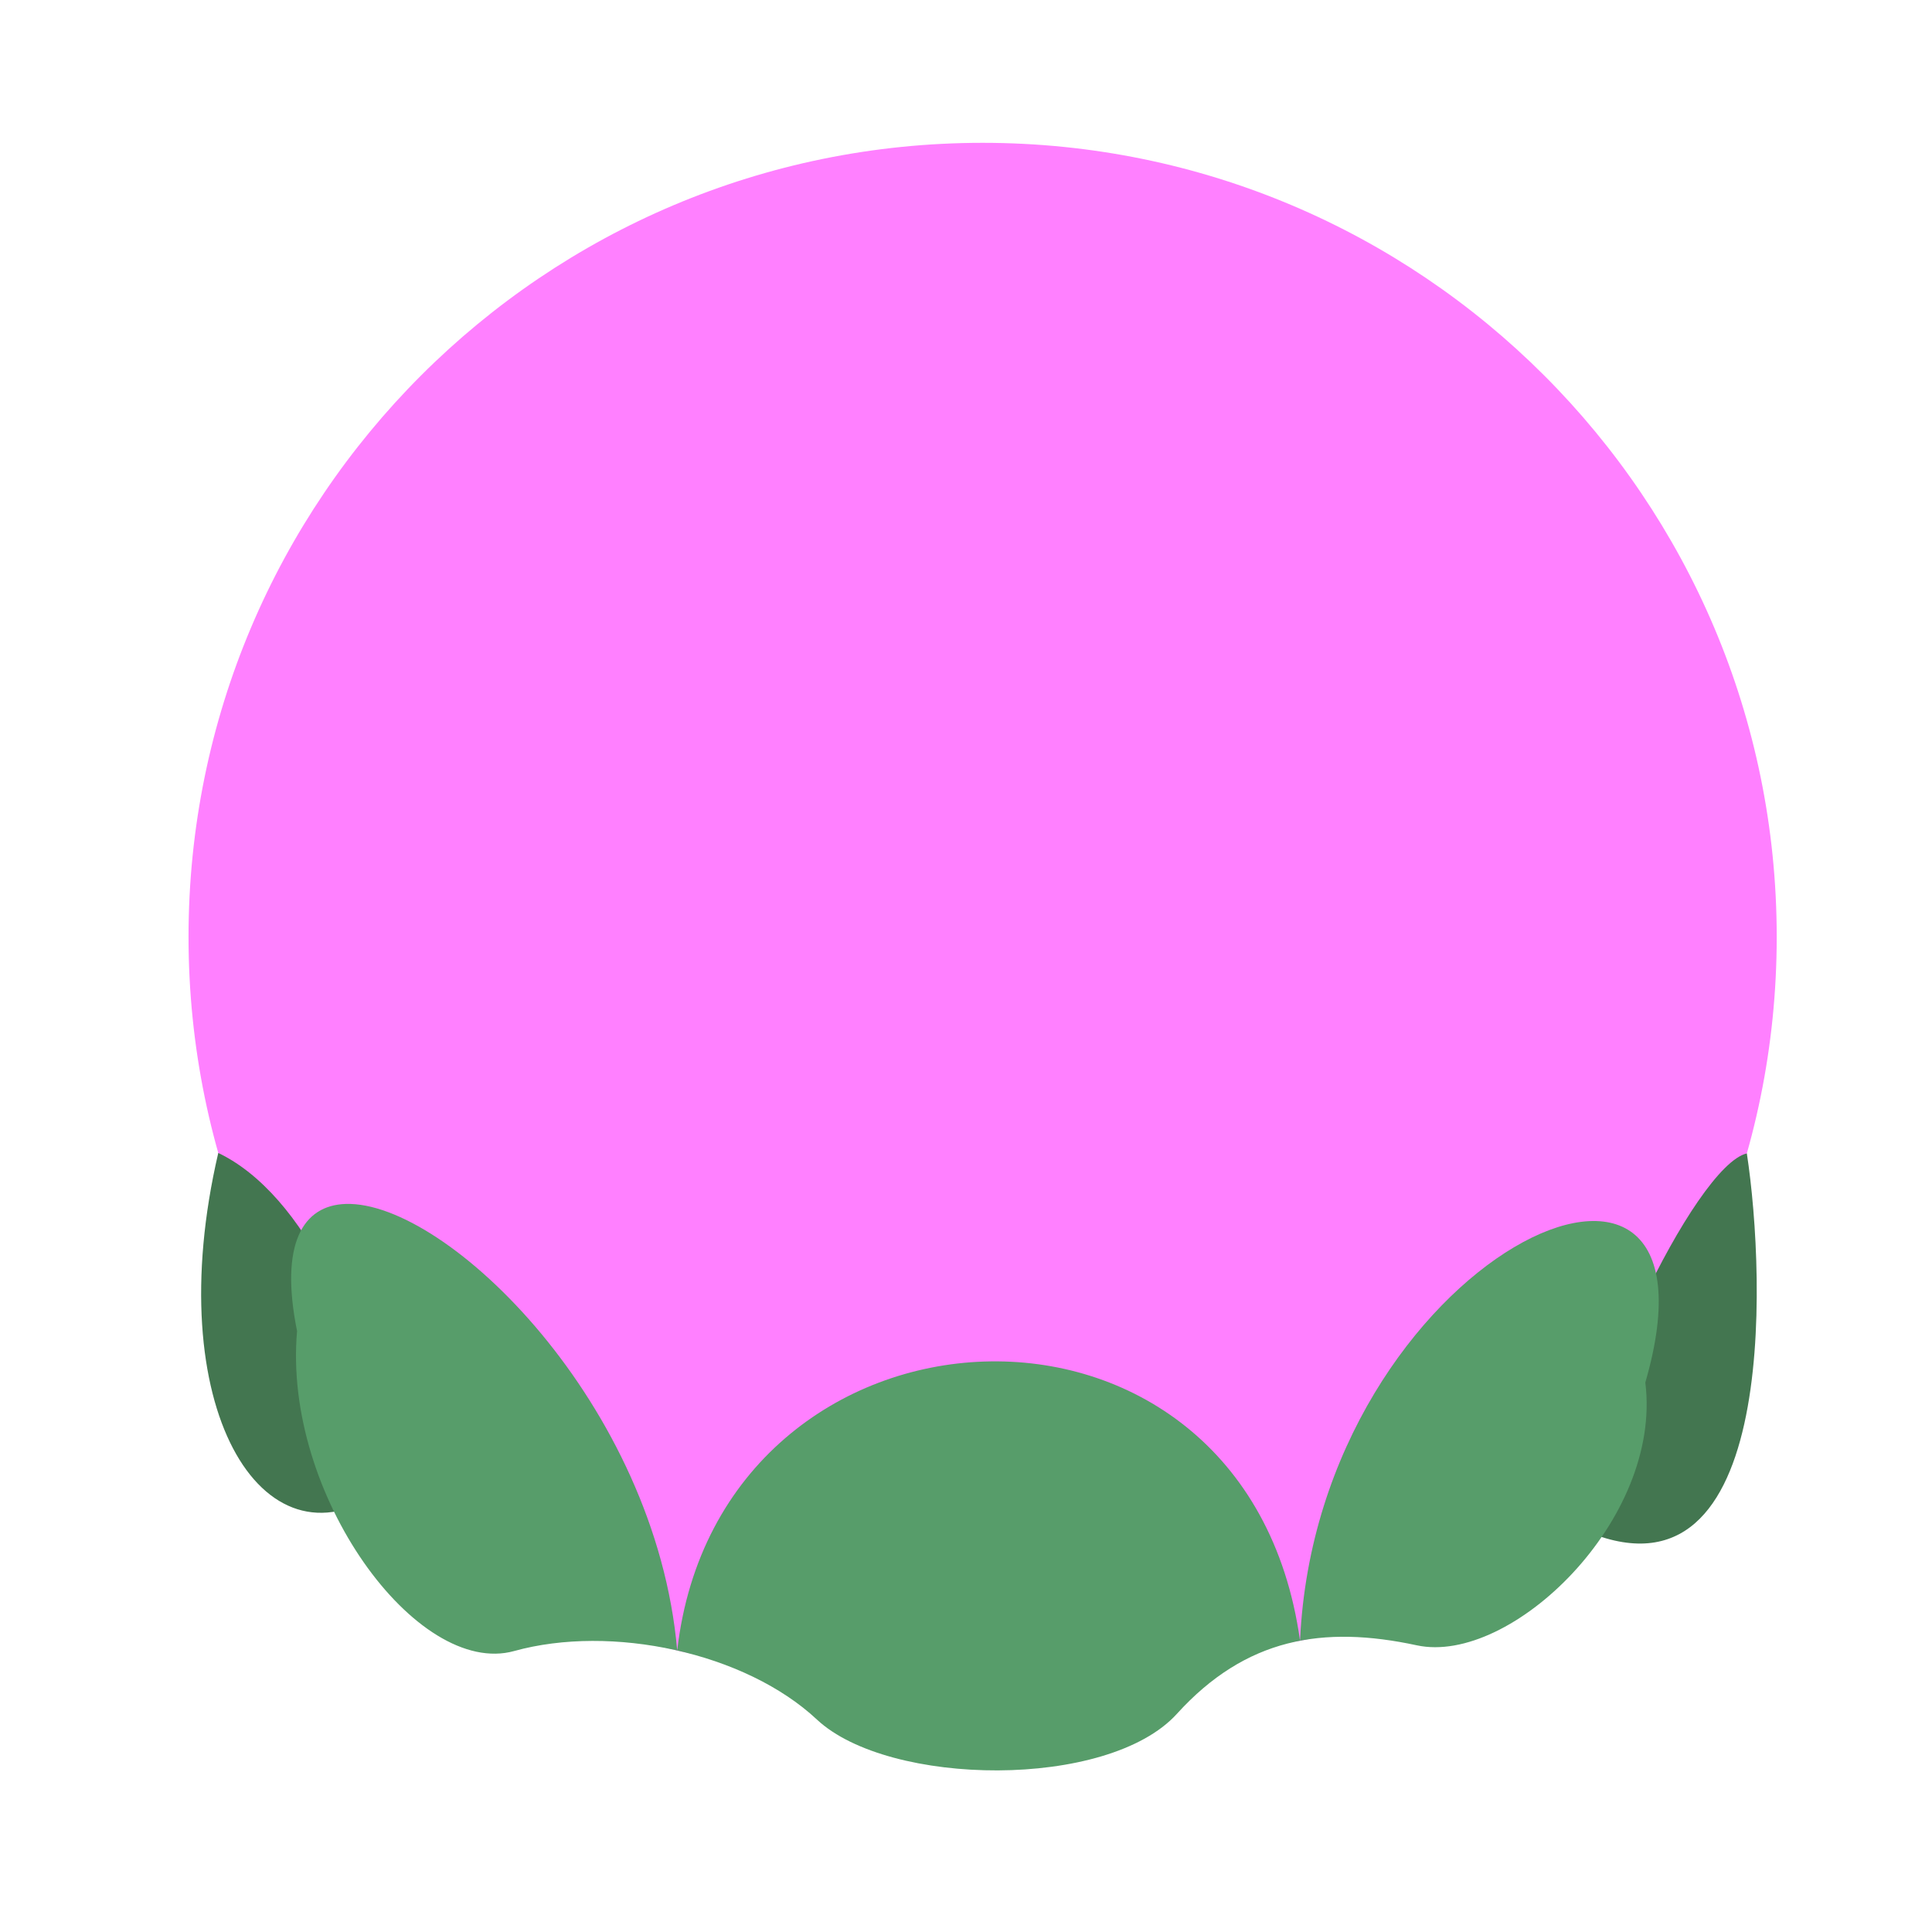
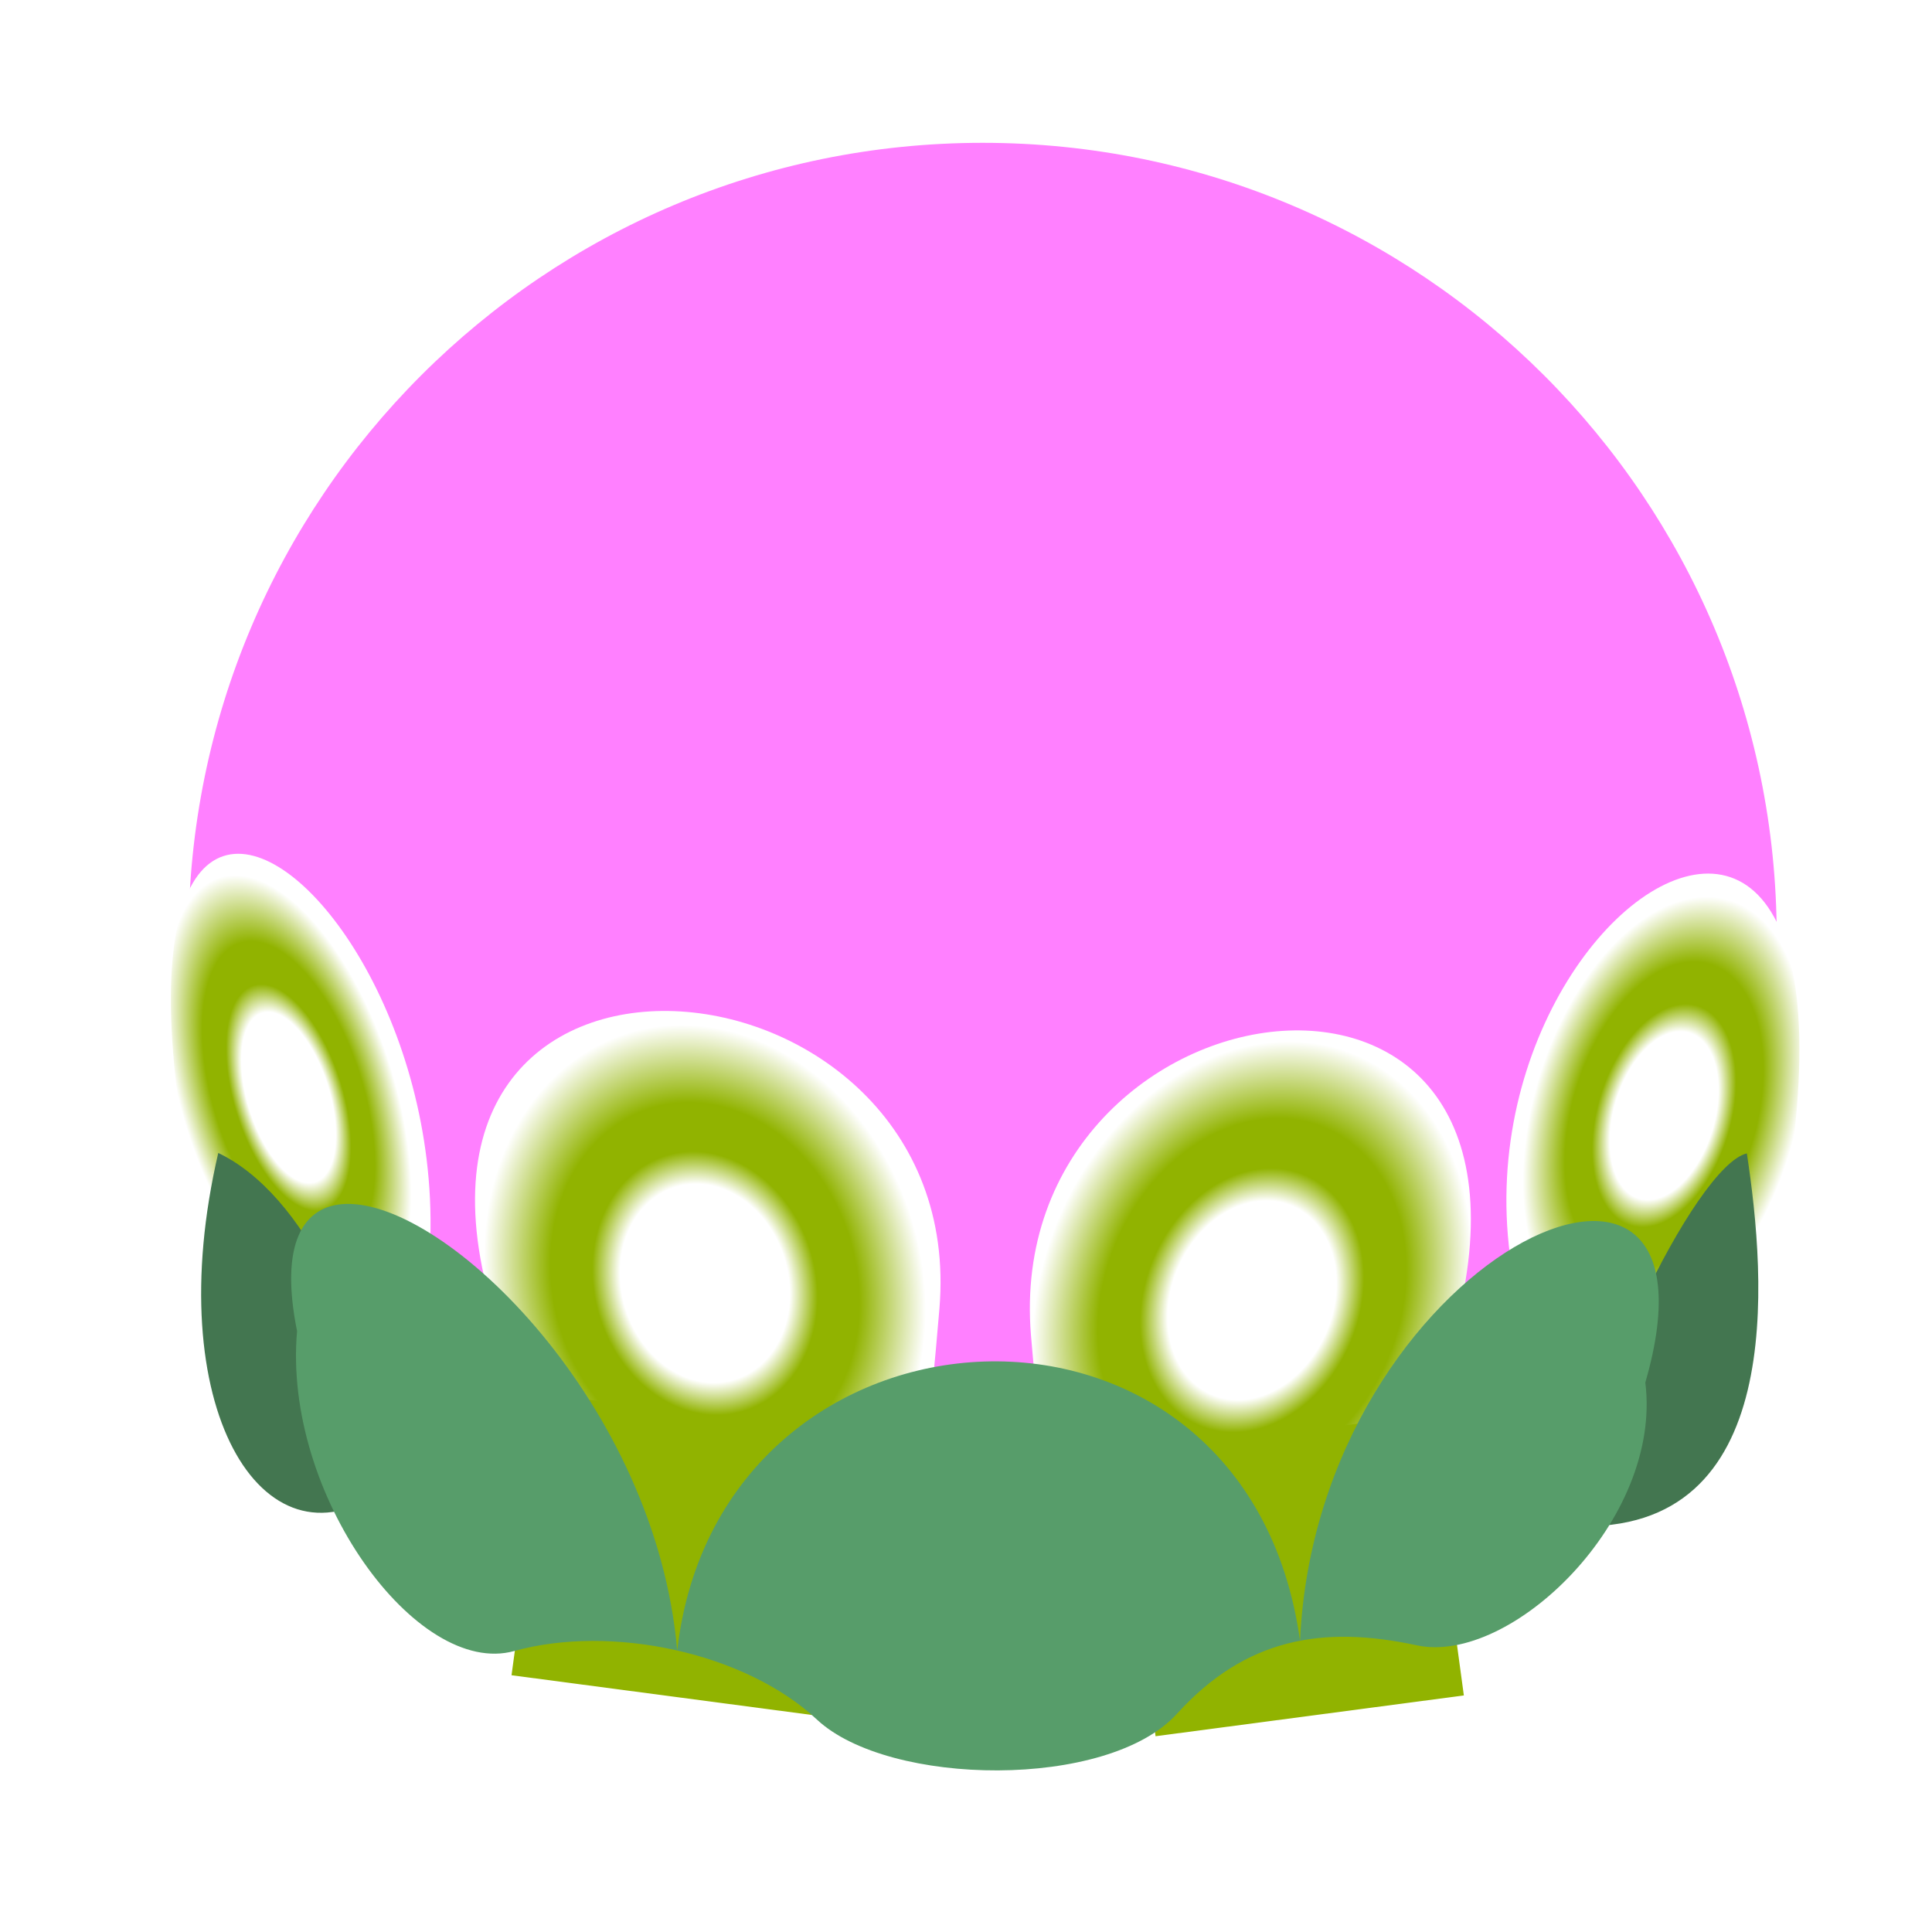
- <svg xmlns="http://www.w3.org/2000/svg" width="240mm" height="240mm" viewBox="0 0 240 240" version="1.1" id="svg5">
-   <defs id="defs2" />
+ <svg xmlns="http://www.w3.org/2000/svg" xmlns:xlink="http://www.w3.org/1999/xlink" width="240mm" height="240mm" viewBox="0 0 240 240" version="1.1" id="svg5">
+   <defs id="defs2">
+     <linearGradient id="linearGradient8337">
+       <stop style="stop-color:#ffffff;stop-opacity:1;" offset="0.384" id="stop8329" />
+       <stop style="stop-color:#91b300;stop-opacity:1;" offset="0.51" id="stop8331" />
+       <stop style="stop-color:#91b300;stop-opacity:1;" offset="0.702" id="stop8333" />
+       <stop style="stop-color:#ffffff;stop-opacity:1;" offset="1" id="stop8335" />
+     </linearGradient>
+     <linearGradient id="linearGradient8327">
+       <stop style="stop-color:#ffffff;stop-opacity:1;" offset="0.384" id="stop8319" />
+       <stop style="stop-color:#91b300;stop-opacity:1;" offset="0.51" id="stop8321" />
+       <stop style="stop-color:#91b300;stop-opacity:1;" offset="0.702" id="stop8323" />
+       <stop style="stop-color:#ffffff;stop-opacity:1;" offset="1" id="stop8325" />
+     </linearGradient>
+     <linearGradient id="linearGradient8317">
+       <stop style="stop-color:#ffffff;stop-opacity:1;" offset="0.384" id="stop8309" />
+       <stop style="stop-color:#91b300;stop-opacity:1;" offset="0.51" id="stop8311" />
+       <stop style="stop-color:#91b300;stop-opacity:1;" offset="0.699" id="stop8313" />
+       <stop style="stop-color:#ffffff;stop-opacity:1;" offset="1" id="stop8315" />
+     </linearGradient>
+     <linearGradient id="linearGradient5187">
+       <stop style="stop-color:#ffffff;stop-opacity:1;" offset="0.384" id="stop5321" />
+       <stop style="stop-color:#91b300;stop-opacity:1;" offset="0.51" id="stop5317" />
+       <stop style="stop-color:#91b300;stop-opacity:1;" offset="0.702" id="stop5183" />
+       <stop style="stop-color:#ffffff;stop-opacity:1;" offset="1" id="stop5185" />
+     </linearGradient>
+     <radialGradient xlink:href="#linearGradient8317" id="radialGradient5189" cx="87.673" cy="155.83" fx="87.673" fy="155.83" r="28.915" gradientTransform="matrix(0.8914702,-0.2694421,0.3256268,1.077362,-41.33172,15.15363)" gradientUnits="userSpaceOnUse" />
+     <radialGradient xlink:href="#linearGradient8327" id="radialGradient5329" cx="154.602" cy="163.925" fx="154.602" fy="163.925" r="27.392" gradientTransform="matrix(0.8791872,0.3688516,-0.4679111,1.115303,96.30995,-78.32326)" gradientUnits="userSpaceOnUse" />
+     <radialGradient xlink:href="#linearGradient5187" id="radialGradient6828" cx="37.878" cy="141.696" fx="37.878" fy="141.696" r="16.13" gradientTransform="matrix(0.782778,-0.2453237,0.5309486,1.694149,-69.03365,-94.42985)" gradientUnits="userSpaceOnUse" />
+     <radialGradient xlink:href="#linearGradient8337" id="radialGradient6832" gradientUnits="userSpaceOnUse" gradientTransform="matrix(-0.9648949,-0.2919073,-0.5024011,1.660679,315.6858,-85.26757)" cx="39.16" cy="141.682" fx="39.16" fy="141.682" r="16.13" />
+   </defs>
  <g id="layer1">
    <path id="path2237" style="fill:#ff80ff;stroke-width:0.356" d="m 220.71,116.387 c 0,27.24 -11.041,51.901 -28.892,69.753 -8.926,8.926 -18.935,15.558 -30.324,17.679 -12.243,2.28 -63.931,4.686 -77.368,1.212 -10.323,-2.669 -13.962,-1.039 -31.813,-18.891 -17.851,-17.851 -28.893,-42.513 -28.893,-69.753 -2e-6,-54.48 44.165,-98.645 98.645,-98.645 54.48,2e-6 98.645,44.165 98.645,98.645 z" />
-     <path style="fill:#437650;fill-opacity:1;stroke:none;stroke-width:0.265px;stroke-linecap:butt;stroke-linejoin:miter;stroke-opacity:1" d="m 195.602,189.57 c 25.29,12.274 23.786,-30.671 21.397,-46.29 -6.429,1.503 -21.318,32.468 -21.397,46.29 z" id="path11019" />
+     <path style="fill:url(#radialGradient6828);fill-opacity:1;stroke:none;stroke-width:0.156px;stroke-linecap:butt;stroke-linejoin:miter;stroke-opacity:1" d="m 29.043,169.282 c 0.694,13.537 16.103,11.539 22.119,-0.494 15.438,-53.907 -52.23,-109.178 -22.119,0.494 z" id="path1502" />
    <path style="fill:#437650;fill-opacity:1;stroke:none;stroke-width:0.265px;stroke-linecap:butt;stroke-linejoin:miter;stroke-opacity:1" d="m 27.114,143.225 c -7.336,31.516 5.489,52.362 20.251,42.032 -0.815,-19.54 -9.806,-37.068 -20.251,-42.032 z" id="path1736" />
+     <path style="fill:url(#radialGradient5189);fill-opacity:1;stroke:none;stroke-width:0.253px;stroke-linecap:butt;stroke-linejoin:miter;stroke-opacity:1" d="m 61.873,164.841 c 39.423,118.603 50.315,51.741 54.826,-2.283 3.839,-45.97 -73.309,-53.322 -54.826,2.283 z" id="path462" />
+     <path style="fill:url(#radialGradient5329);fill-opacity:1;stroke:none;stroke-width:0.249px;stroke-linecap:butt;stroke-linejoin:miter;stroke-opacity:1" d="m 179.887,168.11 c -18.699,60.633 -45.408,75.524 -51.815,-2.221 -3.759,-45.612 69.771,-56.002 51.815,2.221 z" id="path4420" />
+     <path style="fill:url(#radialGradient6832);fill-opacity:1;stroke:none;stroke-width:0.156px;stroke-linecap:butt;stroke-linejoin:miter;stroke-opacity:1" d="m 216.788,170.787 c -1.698,16.548 -18.111,14.048 -24.879,0.259 -24.47,-54.157 54.489,-108.174 24.879,-0.259 z" id="path6830" />
+     <path style="fill:#437650;fill-opacity:1;stroke:none;stroke-width:0.265px;stroke-linecap:butt;stroke-linejoin:miter;stroke-opacity:1" d="m 195.602,189.57 c 26.419,1.108 23.786,-30.671 21.397,-46.29 -6.429,1.503 -21.318,32.468 -21.397,46.29 z" id="path11019" />
+     <rect style="fill:#91b300;fill-opacity:1;stroke:none;stroke-width:0.263;stroke-linecap:round;stroke-linejoin:round;stroke-opacity:0.469" id="rect8391" width="38.632" height="35.195" x="90.937" y="162.78" transform="matrix(0.9913637,0.131141,-0.1343978,0.9909275,0,0)" />
+     <rect style="fill:#91b300;fill-opacity:1;stroke:none;stroke-width:0.263;stroke-linecap:round;stroke-linejoin:round;stroke-opacity:0.469" id="rect9221" width="38.632" height="35.195" x="-151.89" y="197.448" transform="matrix(-0.9913637,0.131141,0.1343978,0.9909275,0,0)" />
    <path id="path9515" style="fill:#579d6a;fill-opacity:1;stroke:none;stroke-width:0.265px;stroke-linecap:butt;stroke-linejoin:miter;stroke-opacity:1" d="M 42.956 149.557 C 37.642 149.719 34.706 154.468 36.903 165.355 C 35.104 185.631 51.803 208.445 63.871 205.097 C 75.939 201.748 92.56 205.268 101.484 213.613 C 110.408 221.957 137.63 222.337 146.194 212.903 C 154.757 203.47 164.345 201.876 176 204.387 C 187.655 206.898 206.531 188.822 204.387 171.742 C 215.952 131.818 163.666 156.139 161.494 203.819 C 154.805 155.651 89.407 159.092 84.125 205.03 C 81.469 174.525 55.543 149.173 42.956 149.557 z " />
  </g>
</svg>
